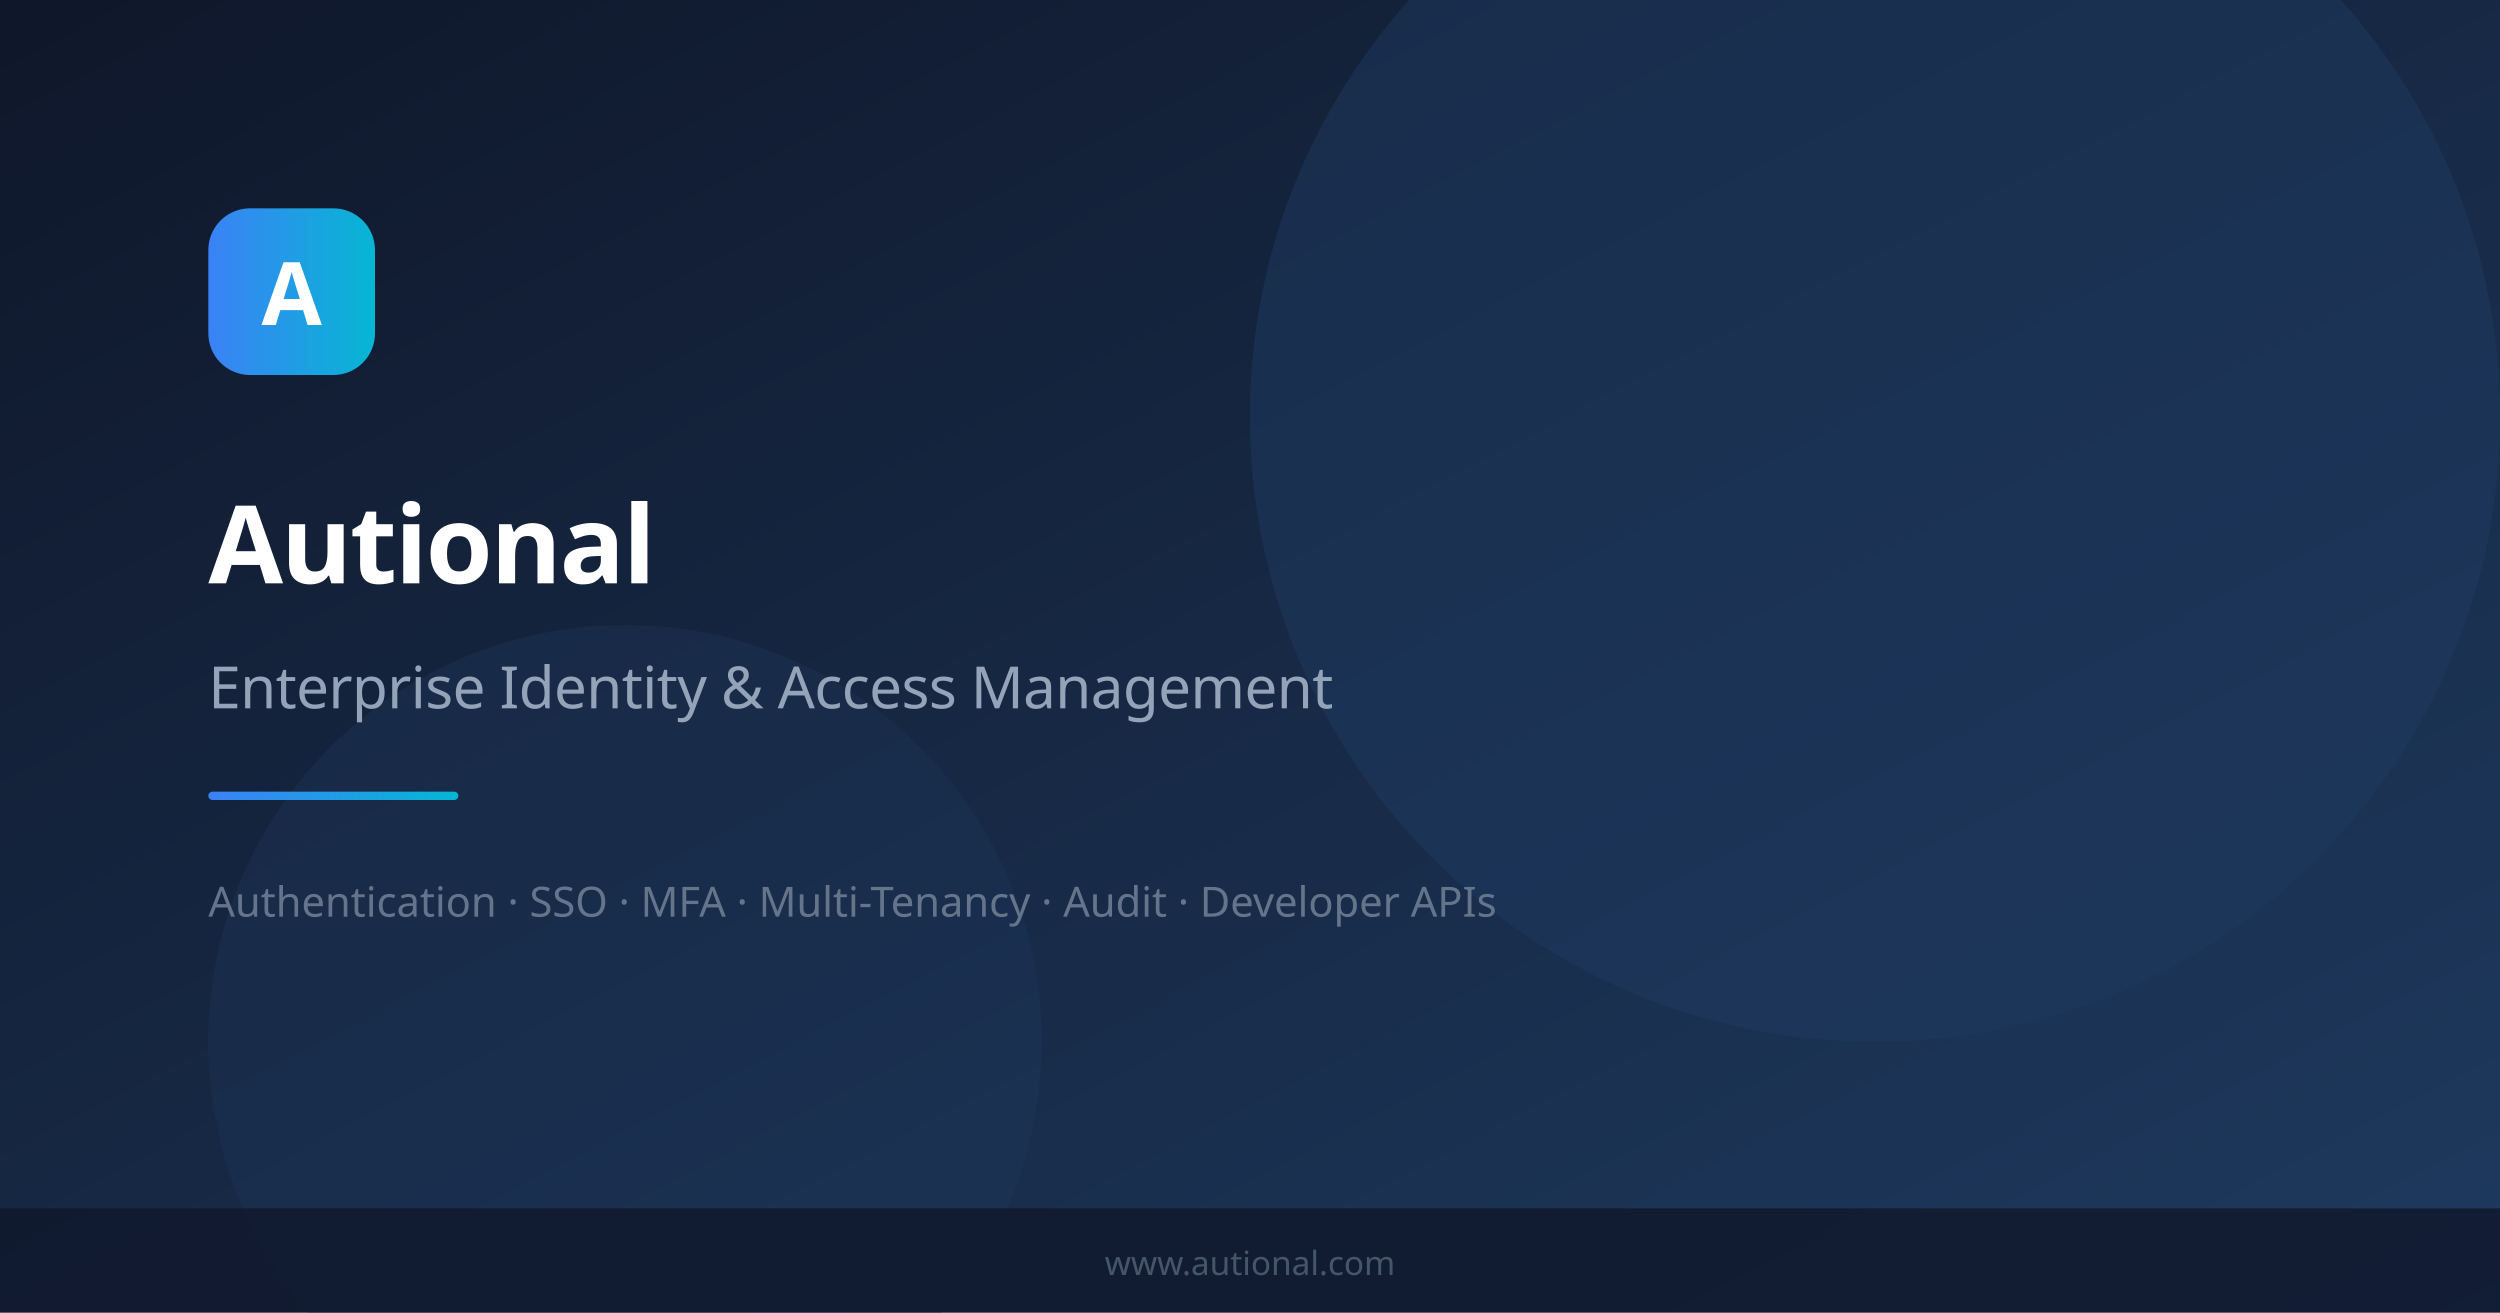
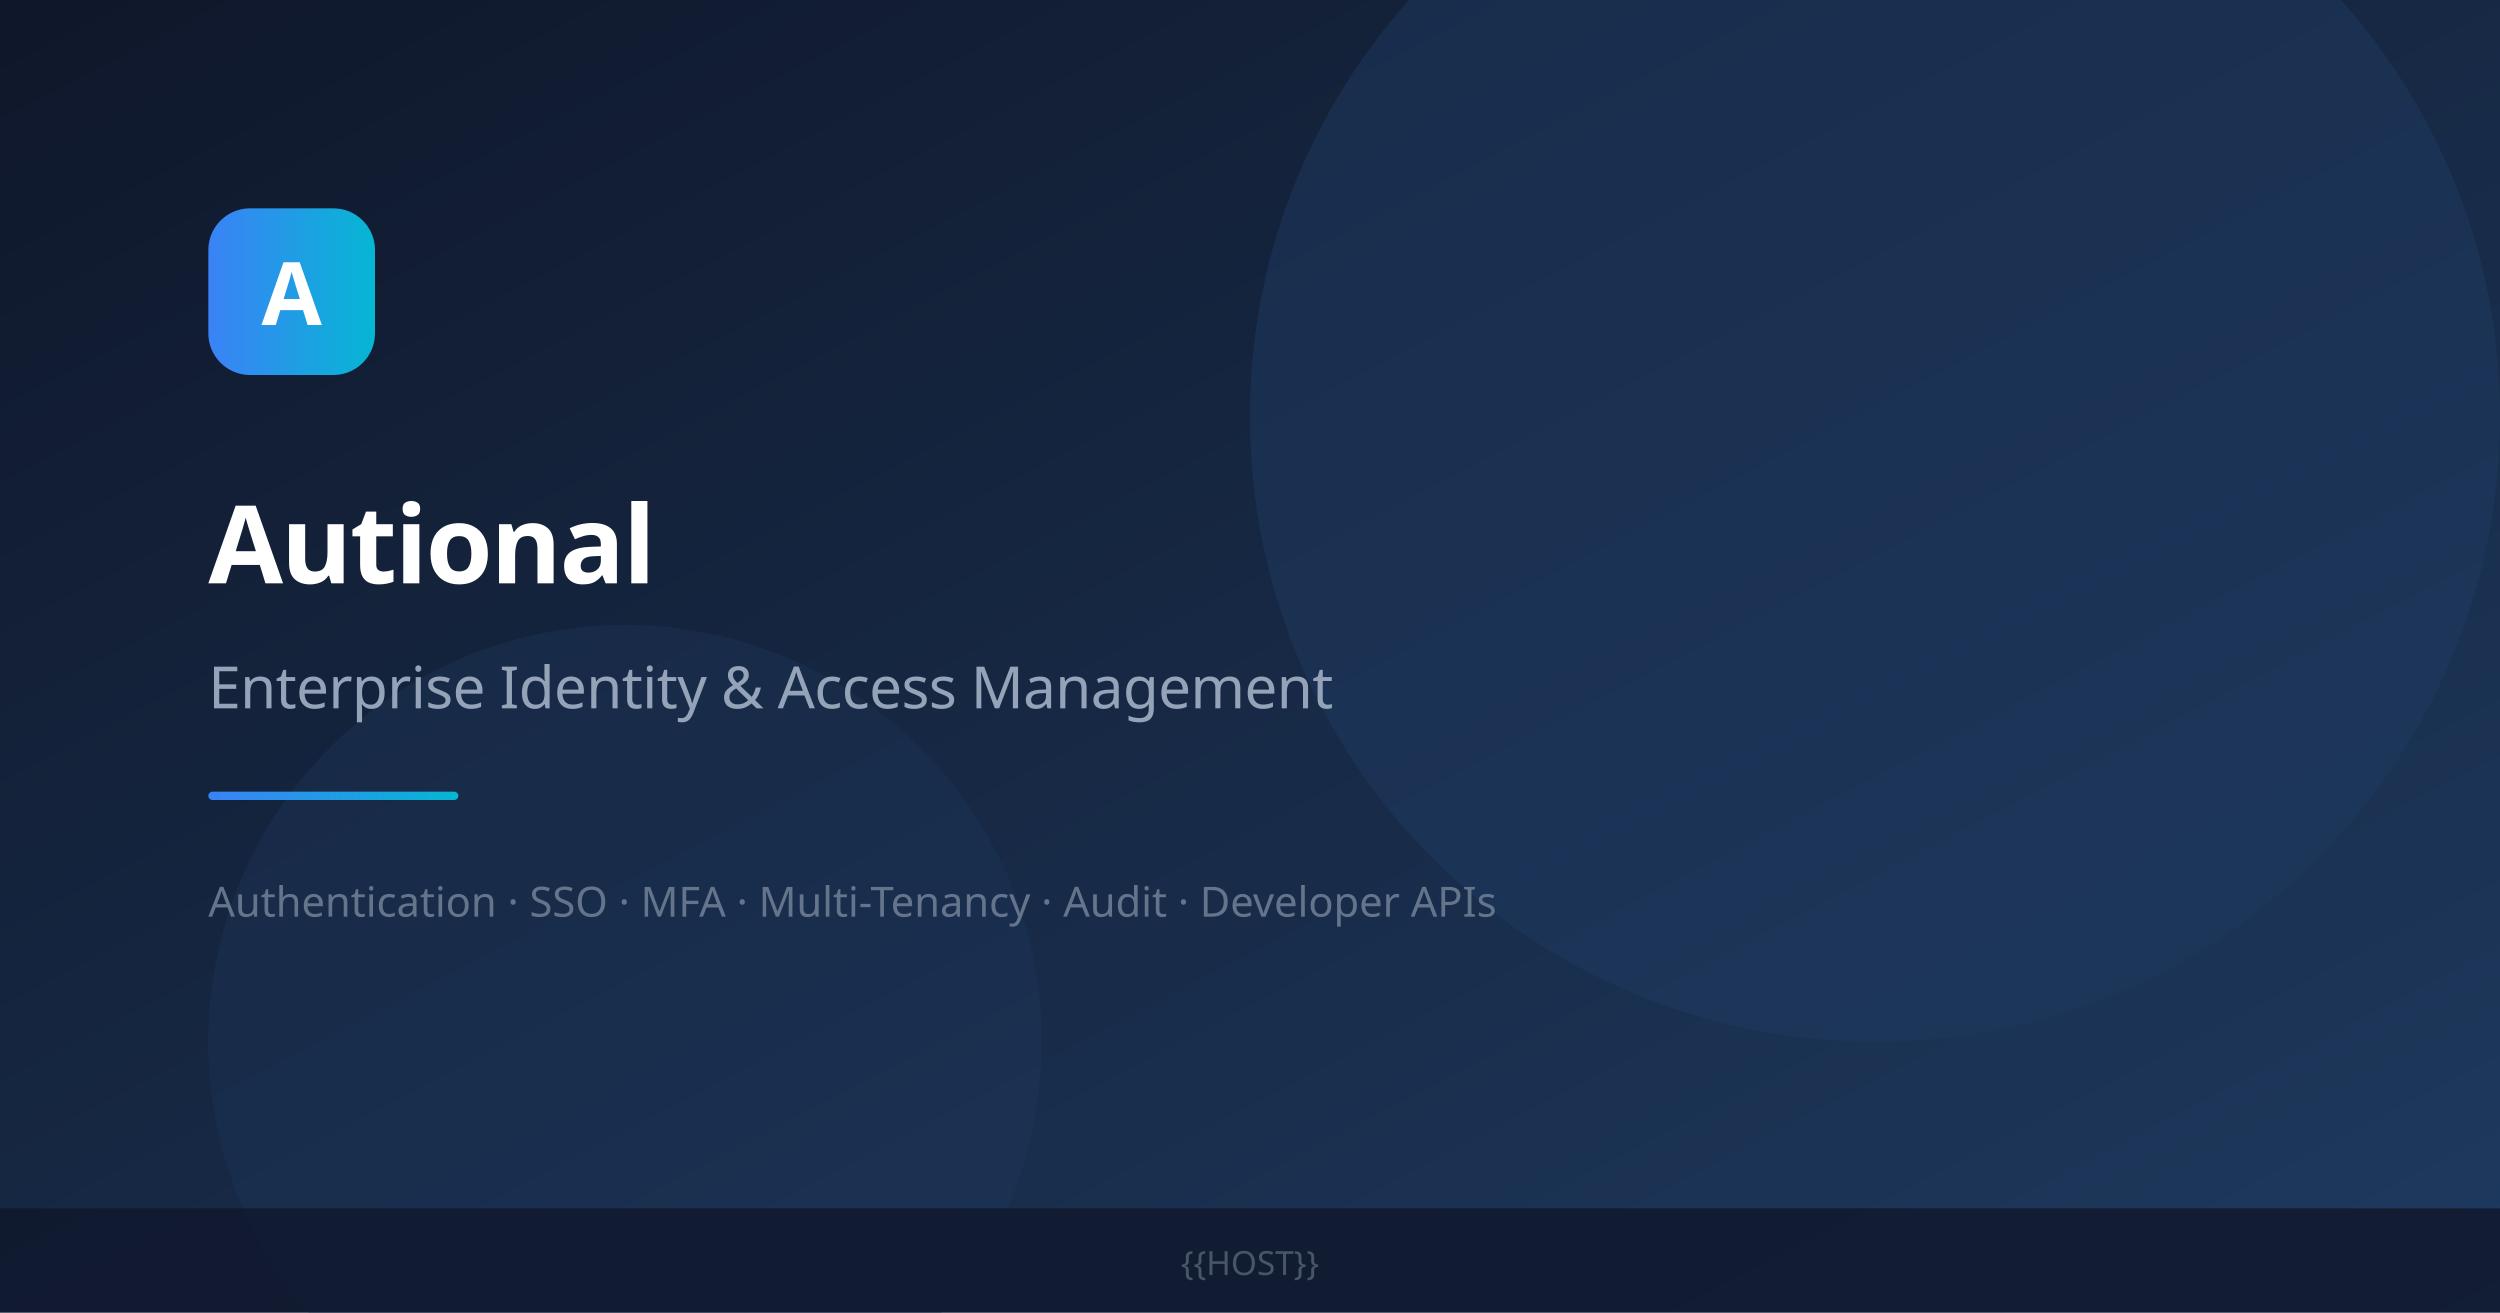
<svg xmlns="http://www.w3.org/2000/svg" width="1200" height="630" viewBox="0 0 1200 630">
  <defs>
    <linearGradient id="bg" x1="0%" y1="0%" x2="100%" y2="100%">
      <stop offset="0%" style="stop-color:#0F172A" />
      <stop offset="100%" style="stop-color:#1E3A5F" />
    </linearGradient>
    <linearGradient id="accent" x1="0%" y1="0%" x2="100%" y2="0%">
      <stop offset="0%" style="stop-color:#3B82F6" />
      <stop offset="100%" style="stop-color:#06B6D4" />
    </linearGradient>
  </defs>
  <rect width="1200" height="630" fill="url(#bg)" rx="0" />
  <circle cx="900" cy="200" r="300" fill="#1E3A5F" opacity="0.5" />
  <circle cx="300" cy="500" r="200" fill="#1E3A5F" opacity="0.3" />
  <g transform="translate(100, 100)">
    <rect width="80" height="80" rx="20" fill="url(#accent)" />
    <text x="40" y="56" text-anchor="middle" font-family="system-ui,sans-serif" font-size="42" font-weight="800" fill="white">A</text>
  </g>
  <text x="100" y="280" font-family="system-ui,sans-serif" font-size="52" font-weight="800" fill="white" letter-spacing="-0.02em">Autional</text>
  <text x="100" y="340" font-family="system-ui,sans-serif" font-size="28" fill="#94A3B8" letter-spacing="-0.01em">Enterprise Identity &amp; Access Management</text>
  <rect x="100" y="380" width="120" height="4" rx="2" fill="url(#accent)" />
  <text x="100" y="440" font-family="system-ui,sans-serif" font-size="20" fill="#64748B">Authentication · SSO · MFA · Multi-Tenancy · Audit · Developer APIs</text>
  <rect x="0" y="580" width="1200" height="50" fill="#0F172A" opacity="0.8" />
-   <text x="600" y="612" text-anchor="middle" font-family="system-ui,sans-serif" font-size="16" fill="#475569">www.autional.com</text>
+   <text x="600" y="612" text-anchor="middle" font-family="system-ui,sans-serif" font-size="16" fill="#475569">{{HOST}}</text>
</svg>
